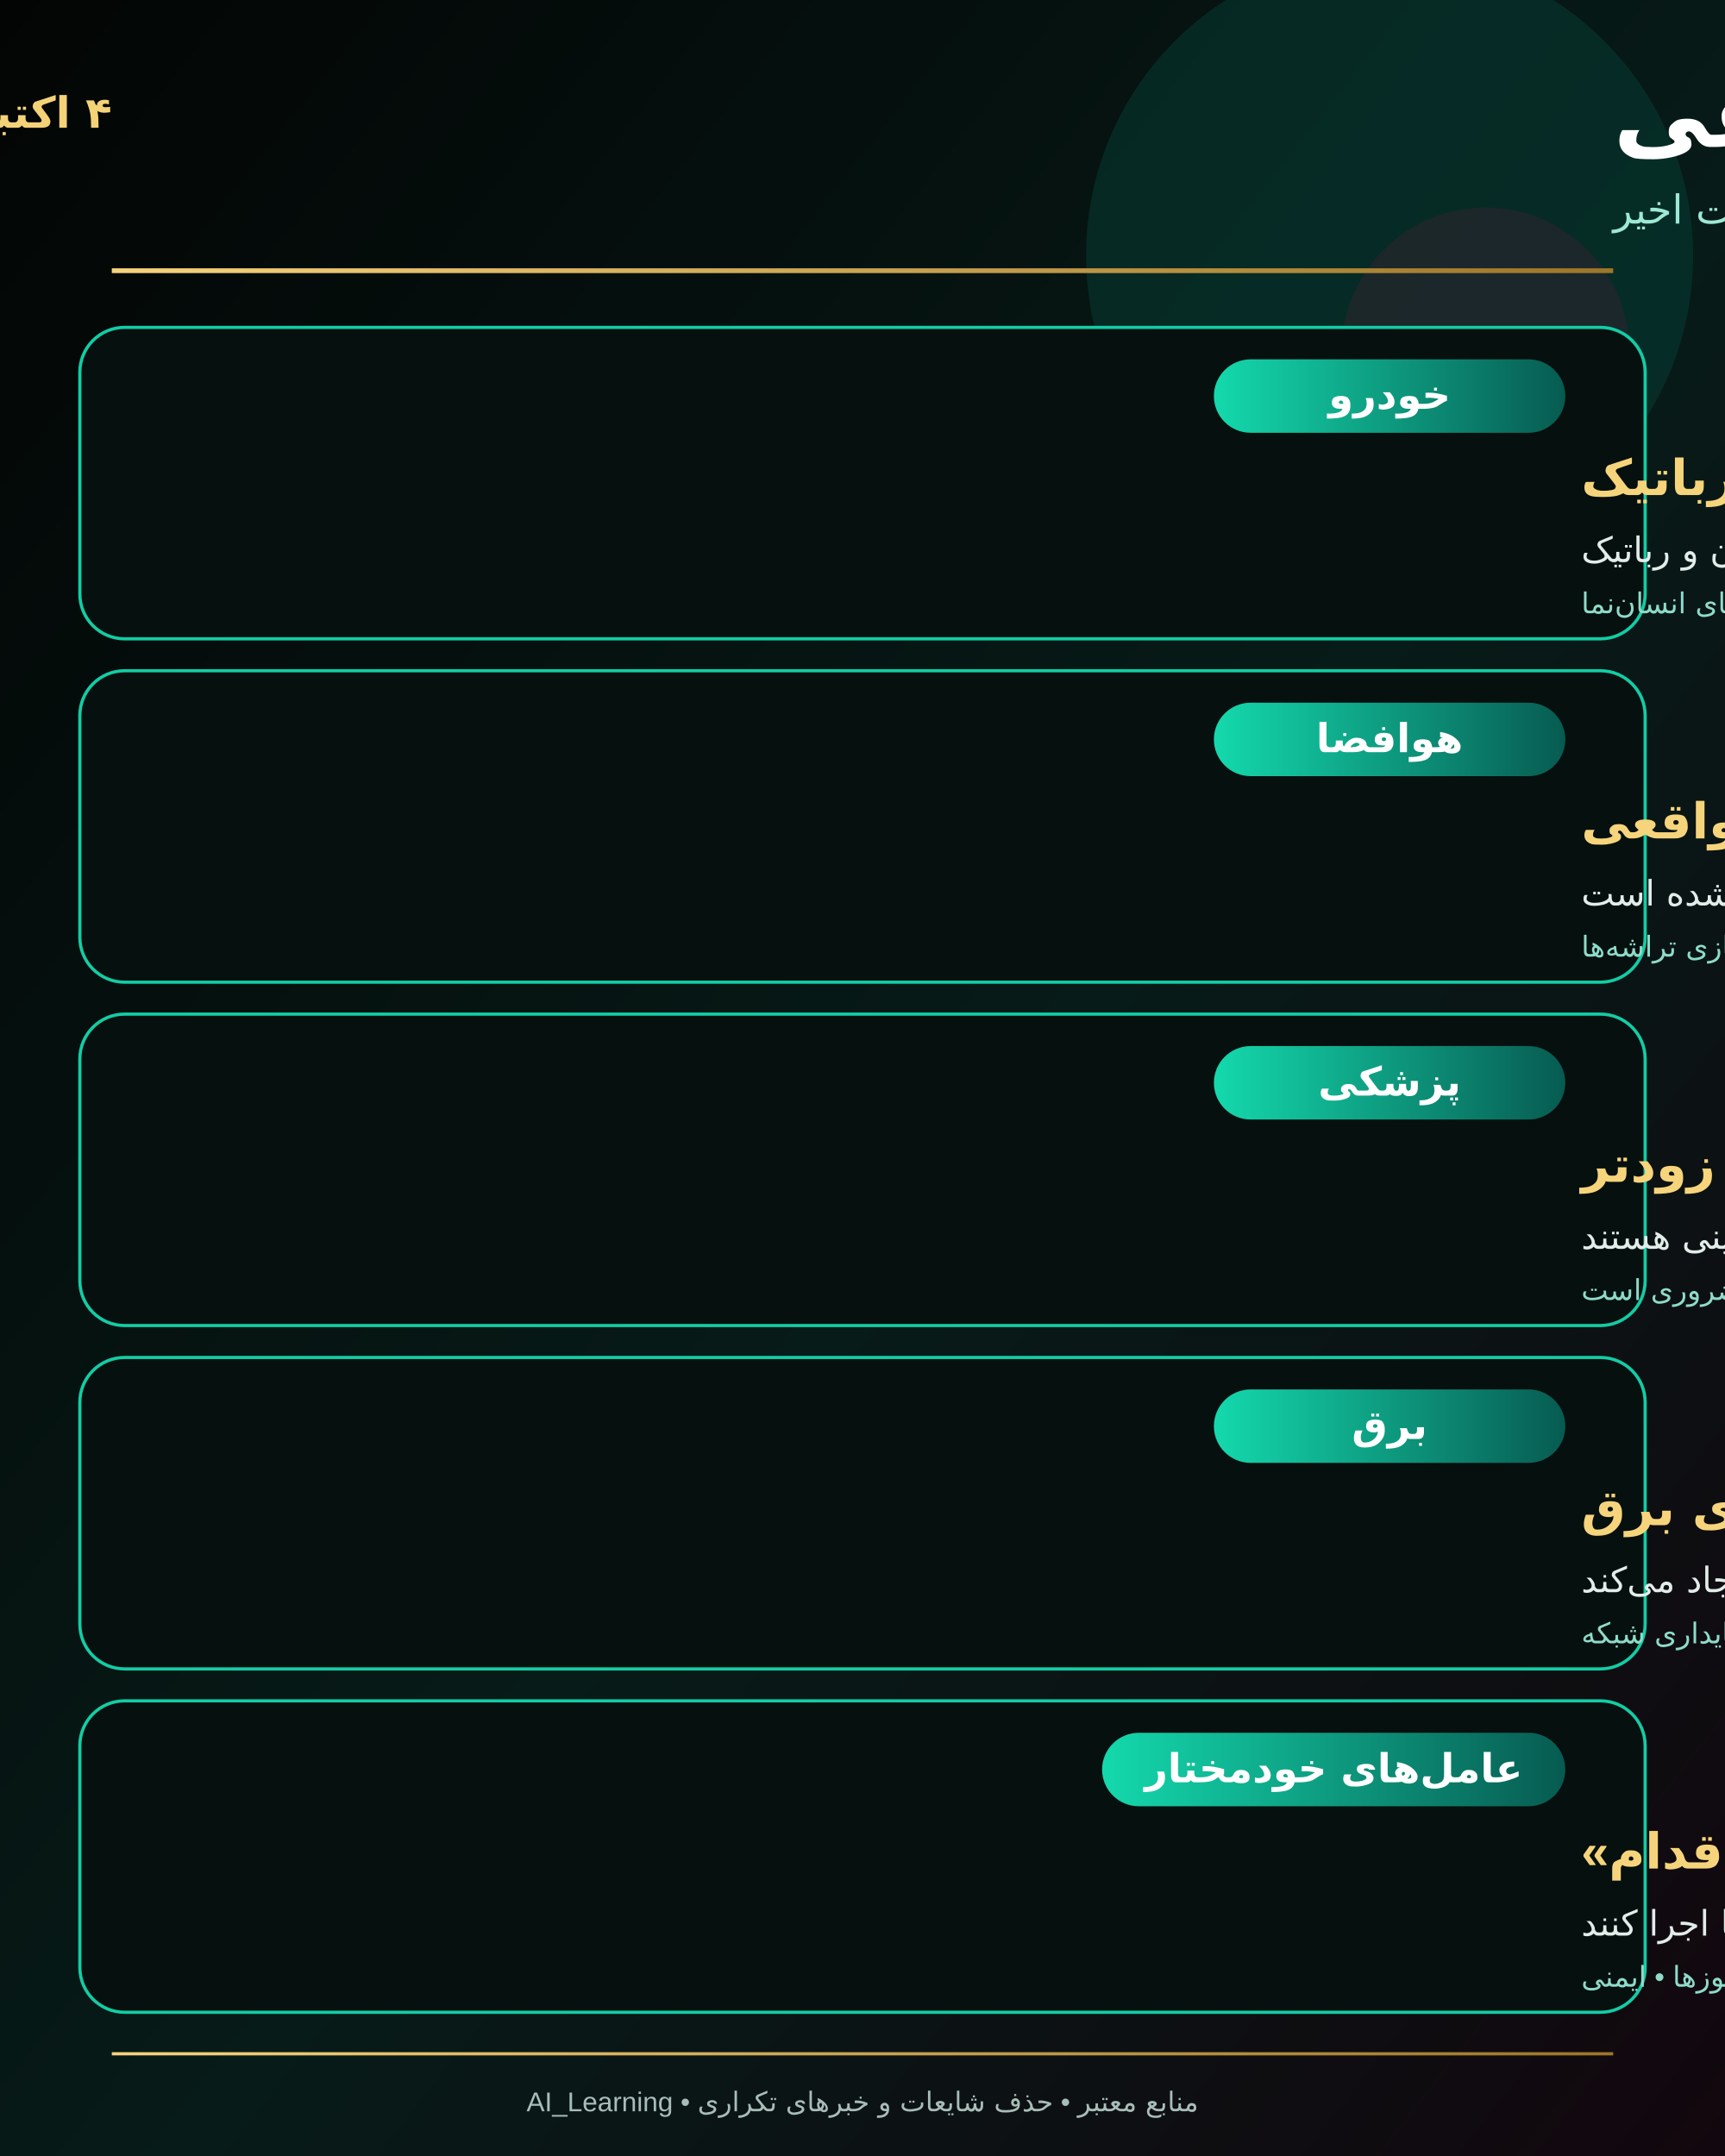
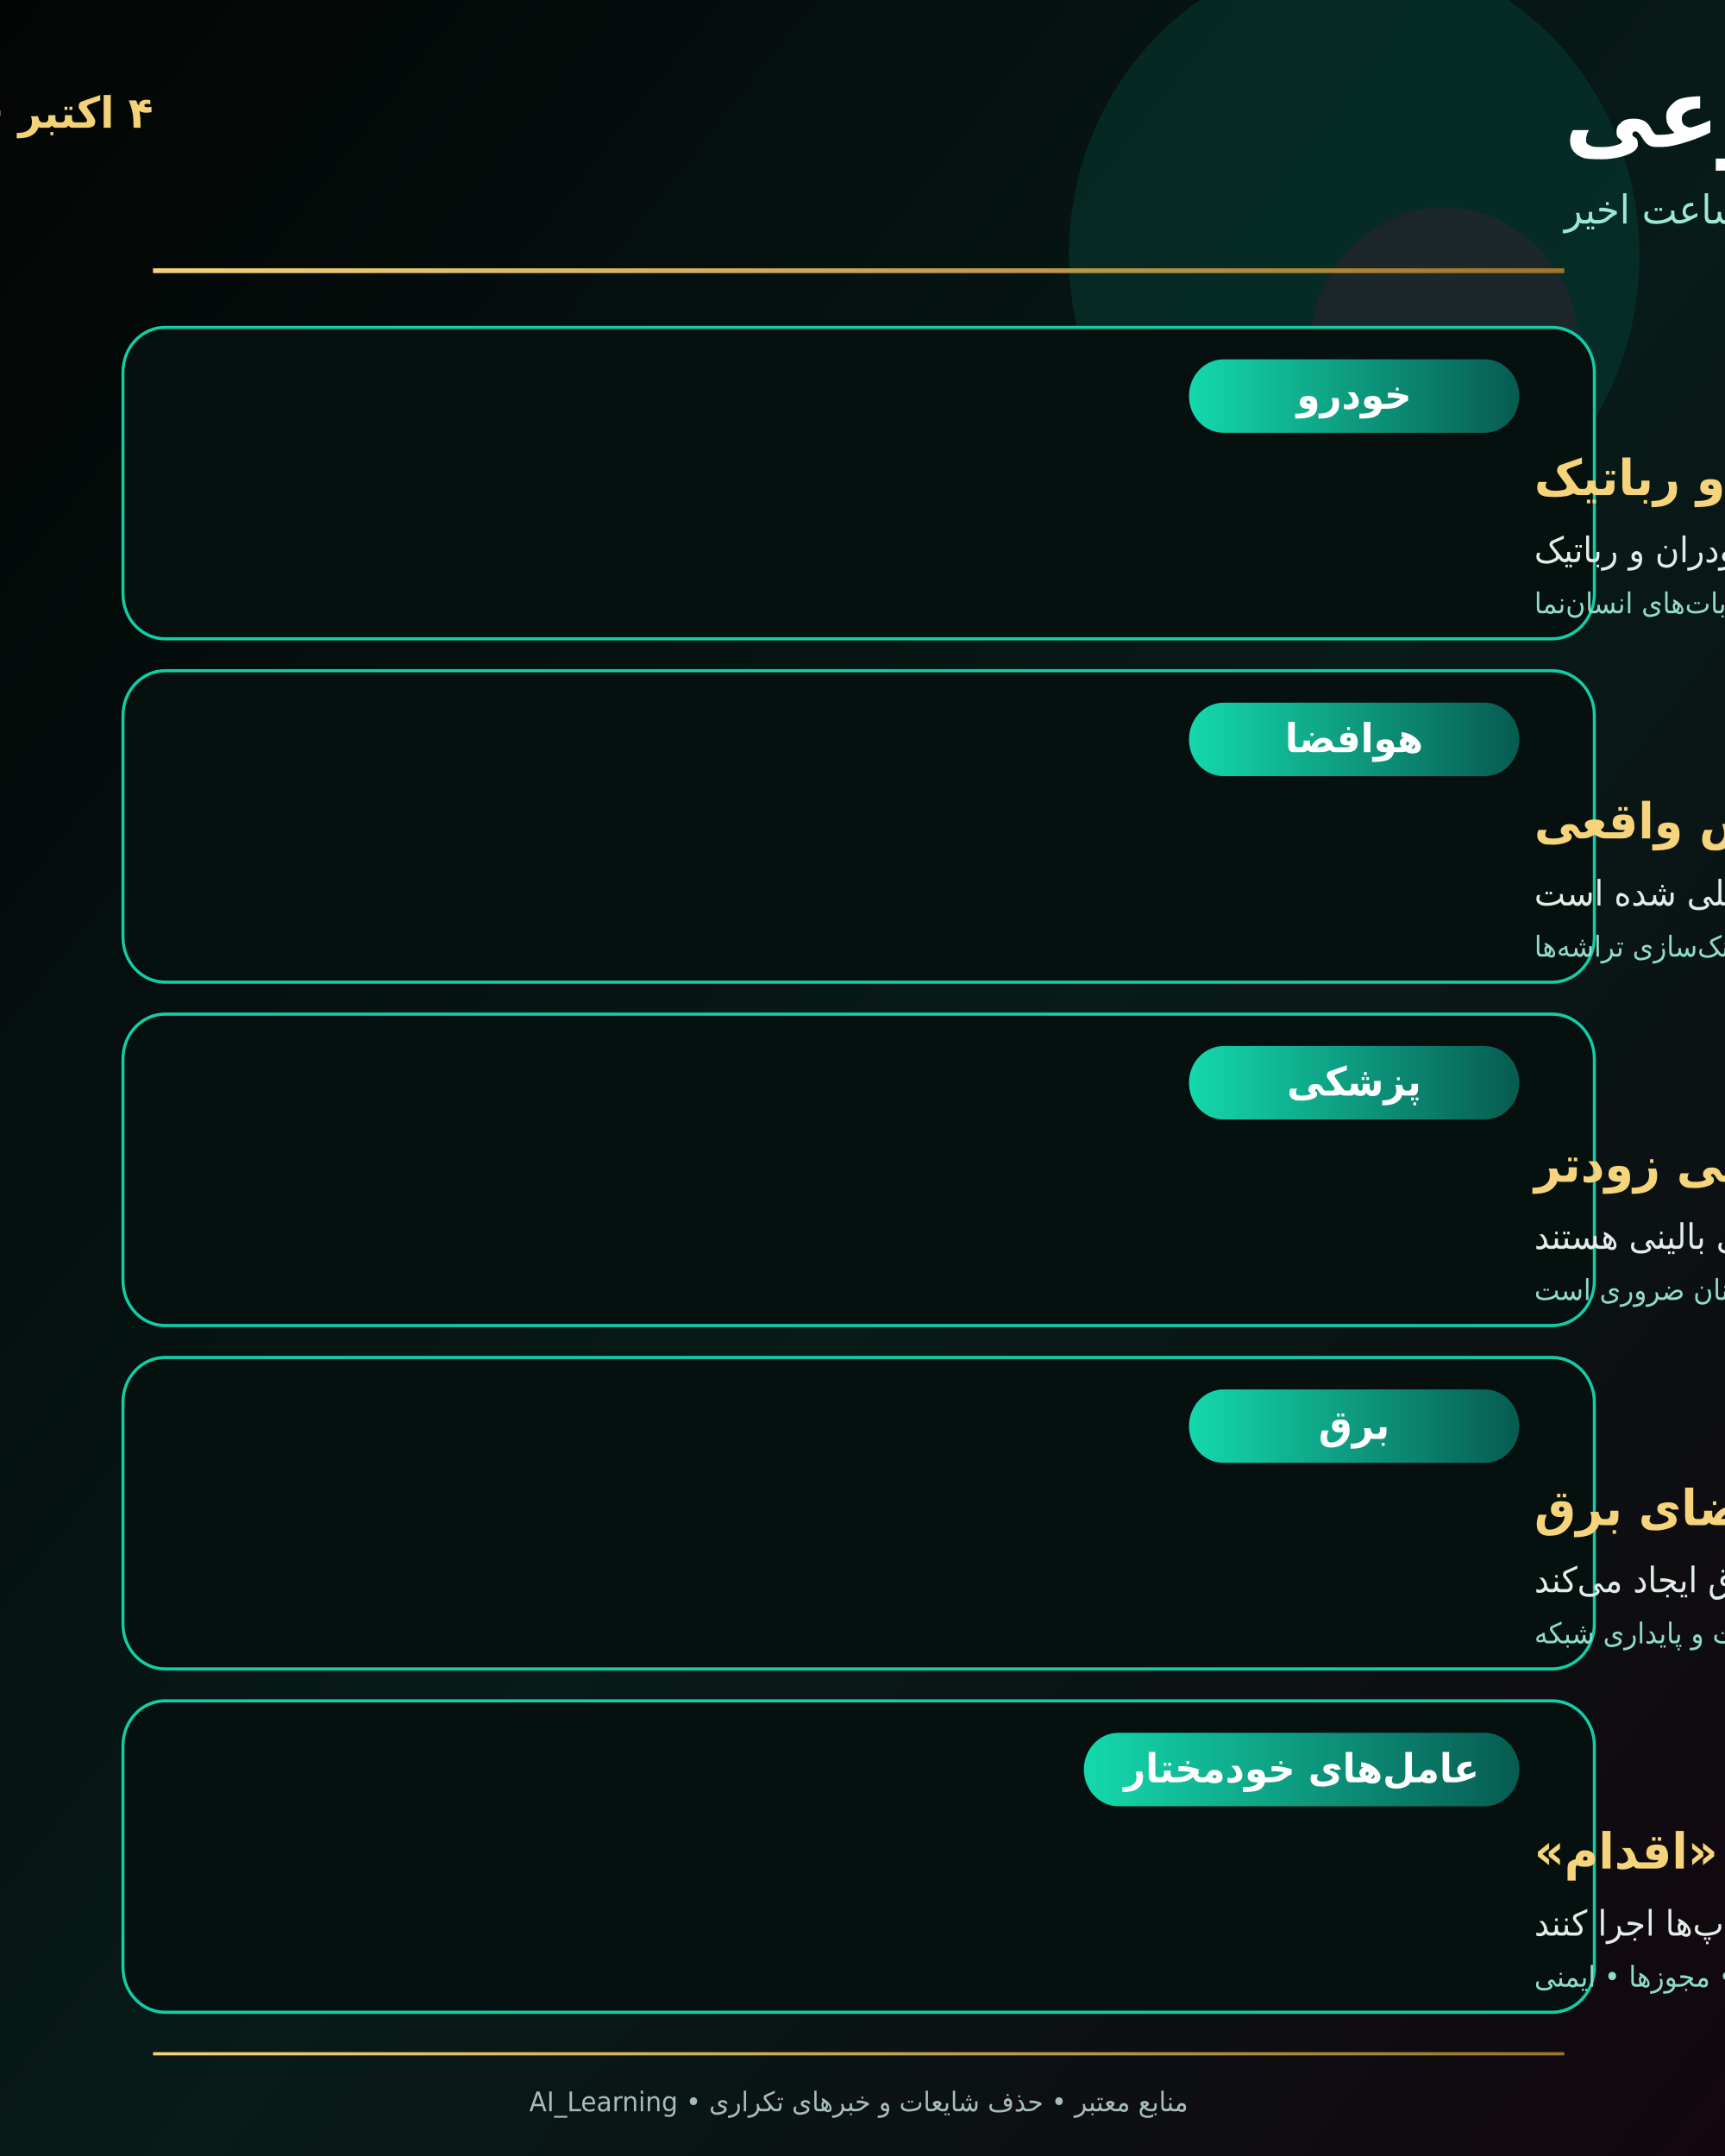
<svg xmlns="http://www.w3.org/2000/svg" width="1080" height="1350" viewBox="0 0 1080 1350">
  <defs>
    <linearGradient id="b" x1="0" y1="0" x2="1" y2="1">
      <stop stop-color="#030504" />
      <stop offset=".55" stop-color="#071b18" />
      <stop offset="1" stop-color="#12070e" />
    </linearGradient>
    <linearGradient id="g">
      <stop stop-color="#14d9ad" />
      <stop offset="1" stop-color="#075b51" />
    </linearGradient>
    <linearGradient id="a">
      <stop stop-color="#f6d37a" />
      <stop offset="1" stop-color="#9d7629" />
    </linearGradient>
  </defs>
  <rect width="1080" height="1350" fill="url(#b)" />
-   <circle cx="870" cy="160" r="190" fill="#063d35" opacity=".5" />
-   <circle cx="930" cy="220" r="90" fill="#6b183d" opacity=".22" />
-   <text x="70" y="80" fill="#f4d277" font-family="Tahoma,Arial" font-size="27" font-weight="bold" direction="rtl">۴ اکتبر ۲۰۲۶</text>
-   <text x="1010" y="92" text-anchor="end" fill="#fff" font-family="Tahoma,Arial" font-size="61" font-weight="bold" direction="rtl">بولتن روزانه هوش مصنوعی</text>
-   <text x="1010" y="140" text-anchor="end" fill="#9de8d5" font-family="Tahoma,Arial" font-size="25" direction="rtl">منتخب مهم‌ترین نوآوری‌ها و روندهای معنادار ۲۴ ساعت اخیر</text>
-   <rect x="70" y="168" width="940" height="3" fill="url(#a)" />
-   <g font-family="Tahoma,Arial" direction="rtl">
-     <rect x="50" y="205" width="980" height="195" rx="28" fill="#06100e" stroke="#12cda5" stroke-width="2" />
-     <rect x="760" y="225" width="220" height="46" rx="23" fill="url(#g)" />
-     <text x="870" y="256" text-anchor="middle" fill="#fff" font-size="25" font-weight="bold">خودرو</text>
-     <text x="990" y="310" text-anchor="end" fill="#f6d47b" font-size="31" font-weight="bold">خودروهای AI-محور و رباتیک</text>
-     <text x="990" y="352" text-anchor="end" fill="#e2ece9" font-size="22">هیوندای در مسیر نسل بعدی خودروهای هوش‌محور، خودران و رباتیک</text>
-     <text x="990" y="384" text-anchor="end" fill="#8edbc9" font-size="18">تمرکز بر AI، خودران و ربات‌های انسان‌نما</text>
-     <rect x="50" y="420" width="980" height="195" rx="28" fill="#06100e" stroke="#12cda5" stroke-width="2" />
-     <rect x="760" y="440" width="220" height="46" rx="23" fill="url(#g)" />
-     <text x="870" y="471" text-anchor="middle" fill="#fff" font-size="25" font-weight="bold">هوافضا</text>
-     <text x="990" y="525" text-anchor="end" fill="#f6d47b" font-size="31" font-weight="bold">AI در مدار زمین؛ آزمایش واقعی</text>
-     <text x="990" y="567" text-anchor="end" fill="#e2ece9" font-size="22">Project Suncatcher برای آزمون پردازش AI با TPU در فضا وارد مرحله عملی شده است</text>
-     <text x="990" y="599" text-anchor="end" fill="#8edbc9" font-size="18">چالش کلیدی: تابش، گرما و خنک‌سازی تراشه‌ها</text>
-     <rect x="50" y="635" width="980" height="195" rx="28" fill="#06100e" stroke="#12cda5" stroke-width="2" />
-     <rect x="760" y="655" width="220" height="46" rx="23" fill="url(#g)" />
-     <text x="870" y="686" text-anchor="middle" fill="#fff" font-size="25" font-weight="bold">پزشکی</text>
-     <text x="990" y="740" text-anchor="end" fill="#f6d47b" font-size="31" font-weight="bold">AI؛ تشخیص و پیش‌بینی زودتر</text>
-     <text x="990" y="782" text-anchor="end" fill="#e2ece9" font-size="22">مدل‌های AI در حال گسترش برای شناسایی ریسک و کمک به تصمیم‌گیری بالینی هستند</text>
-     <text x="990" y="814" text-anchor="end" fill="#8edbc9" font-size="18">AI ابزار کمک‌تصمیم است؛ نظارت متخصص همچنان ضروری است</text>
-     <rect x="50" y="850" width="980" height="195" rx="28" fill="#06100e" stroke="#12cda5" stroke-width="2" />
-     <rect x="760" y="870" width="220" height="46" rx="23" fill="url(#g)" />
-     <text x="870" y="901" text-anchor="middle" fill="#fff" font-size="25" font-weight="bold">برق</text>
-     <text x="990" y="955" text-anchor="end" fill="#f6d47b" font-size="31" font-weight="bold">AI و جهش تقاضای برق</text>
-     <text x="990" y="997" text-anchor="end" fill="#e2ece9" font-size="22">گسترش مراکز داده AI فشار تازه‌ای بر شبکه، ظرفیت تولید و اتصال به برق ایجاد می‌کند</text>
-     <text x="990" y="1029" text-anchor="end" fill="#8edbc9" font-size="18">چالش آینده: هم‌زمانی رشد محاسبات و پایداری شبکه</text>
-     <rect x="50" y="1065" width="980" height="195" rx="28" fill="#06100e" stroke="#12cda5" stroke-width="2" />
-     <rect x="690" y="1085" width="290" height="46" rx="23" fill="url(#g)" />
-     <text x="835" y="1116" text-anchor="middle" fill="#fff" font-size="25" font-weight="bold">عامل‌های خودمختار</text>
-     <text x="990" y="1170" text-anchor="end" fill="#f6d47b" font-size="31" font-weight="bold">AI از «پاسخ» به «اقدام»</text>
-     <text x="990" y="1212" text-anchor="end" fill="#e2ece9" font-size="22">عامل‌های پایدار و چندمرحله‌ای می‌توانند کارهای واقعی را در ابزارها و اپ‌ها اجرا کنند</text>
-     <text x="990" y="1244" text-anchor="end" fill="#8edbc9" font-size="18">محور ترند: اجرای خودکار • ابزارها • مجوزها • ایمنی</text>
+   <g transform="translate(30 0) scale(0.94 1)">
+     <circle cx="870" cy="160" r="190" fill="#063d35" opacity=".5" />
+     <circle cx="930" cy="220" r="90" fill="#6b183d" opacity=".22" />
+     <text x="70" y="80" fill="#f4d277" font-family="DejaVu Sans, sans-serif" font-size="27" font-weight="bold" direction="rtl">۴ اکتبر ۲۰۲۶</text>
+     <text x="1010" y="92" text-anchor="end" fill="#fff" font-family="DejaVu Sans, sans-serif" font-size="61" font-weight="bold" direction="rtl">بولتن روزانه هوش مصنوعی</text>
+     <text x="1010" y="140" text-anchor="end" fill="#9de8d5" font-family="DejaVu Sans, sans-serif" font-size="25" direction="rtl">منتخب مهم‌ترین نوآوری‌ها و روندهای معنادار ۲۴ ساعت اخیر</text>
+     <rect x="70" y="168" width="940" height="3" fill="url(#a)" />
+     <g font-family="DejaVu Sans, sans-serif" direction="rtl">
+       <rect x="50" y="205" width="980" height="195" rx="28" fill="#06100e" stroke="#12cda5" stroke-width="2" />
+       <rect x="760" y="225" width="220" height="46" rx="23" fill="url(#g)" />
+       <text x="870" y="256" text-anchor="middle" fill="#fff" font-size="25" font-weight="bold">خودرو</text>
+       <text x="990" y="310" text-anchor="end" fill="#f6d47b" font-size="31" font-weight="bold">خودروهای AI-محور و رباتیک</text>
+       <text x="990" y="352" text-anchor="end" fill="#e2ece9" font-size="22">هیوندای در مسیر نسل بعدی خودروهای هوش‌محور، خودران و رباتیک</text>
+       <text x="990" y="384" text-anchor="end" fill="#8edbc9" font-size="18">تمرکز بر AI، خودران و ربات‌های انسان‌نما</text>
+       <rect x="50" y="420" width="980" height="195" rx="28" fill="#06100e" stroke="#12cda5" stroke-width="2" />
+       <rect x="760" y="440" width="220" height="46" rx="23" fill="url(#g)" />
+       <text x="870" y="471" text-anchor="middle" fill="#fff" font-size="25" font-weight="bold">هوافضا</text>
+       <text x="990" y="525" text-anchor="end" fill="#f6d47b" font-size="31" font-weight="bold">AI در مدار زمین؛ آزمایش واقعی</text>
+       <text x="990" y="567" text-anchor="end" fill="#e2ece9" font-size="22">Project Suncatcher برای آزمون پردازش AI با TPU در فضا وارد مرحله عملی شده است</text>
+       <text x="990" y="599" text-anchor="end" fill="#8edbc9" font-size="18">چالش کلیدی: تابش، گرما و خنک‌سازی تراشه‌ها</text>
+       <rect x="50" y="635" width="980" height="195" rx="28" fill="#06100e" stroke="#12cda5" stroke-width="2" />
+       <rect x="760" y="655" width="220" height="46" rx="23" fill="url(#g)" />
+       <text x="870" y="686" text-anchor="middle" fill="#fff" font-size="25" font-weight="bold">پزشکی</text>
+       <text x="990" y="740" text-anchor="end" fill="#f6d47b" font-size="31" font-weight="bold">AI؛ تشخیص و پیش‌بینی زودتر</text>
+       <text x="990" y="782" text-anchor="end" fill="#e2ece9" font-size="22">مدل‌های AI در حال گسترش برای شناسایی ریسک و کمک به تصمیم‌گیری بالینی هستند</text>
+       <text x="990" y="814" text-anchor="end" fill="#8edbc9" font-size="18">AI ابزار کمک‌تصمیم است؛ نظارت متخصص همچنان ضروری است</text>
+       <rect x="50" y="850" width="980" height="195" rx="28" fill="#06100e" stroke="#12cda5" stroke-width="2" />
+       <rect x="760" y="870" width="220" height="46" rx="23" fill="url(#g)" />
+       <text x="870" y="901" text-anchor="middle" fill="#fff" font-size="25" font-weight="bold">برق</text>
+       <text x="990" y="955" text-anchor="end" fill="#f6d47b" font-size="31" font-weight="bold">AI و جهش تقاضای برق</text>
+       <text x="990" y="997" text-anchor="end" fill="#e2ece9" font-size="22">گسترش مراکز داده AI فشار تازه‌ای بر شبکه، ظرفیت تولید و اتصال به برق ایجاد می‌کند</text>
+       <text x="990" y="1029" text-anchor="end" fill="#8edbc9" font-size="18">چالش آینده: هم‌زمانی رشد محاسبات و پایداری شبکه</text>
+       <rect x="50" y="1065" width="980" height="195" rx="28" fill="#06100e" stroke="#12cda5" stroke-width="2" />
+       <rect x="690" y="1085" width="290" height="46" rx="23" fill="url(#g)" />
+       <text x="835" y="1116" text-anchor="middle" fill="#fff" font-size="25" font-weight="bold">عامل‌های خودمختار</text>
+       <text x="990" y="1170" text-anchor="end" fill="#f6d47b" font-size="31" font-weight="bold">AI از «پاسخ» به «اقدام»</text>
+       <text x="990" y="1212" text-anchor="end" fill="#e2ece9" font-size="22">عامل‌های پایدار و چندمرحله‌ای می‌توانند کارهای واقعی را در ابزارها و اپ‌ها اجرا کنند</text>
+       <text x="990" y="1244" text-anchor="end" fill="#8edbc9" font-size="18">محور ترند: اجرای خودکار • ابزارها • مجوزها • ایمنی</text>
+     </g>
+     <rect x="70" y="1285" width="940" height="2" fill="url(#a)" />
+     <text x="540" y="1322" text-anchor="middle" fill="#a8bdb7" font-family="DejaVu Sans, sans-serif" font-size="17" direction="rtl">منابع معتبر • حذف شایعات و خبرهای تکراری • AI_Learning</text>
  </g>
-   <rect x="70" y="1285" width="940" height="2" fill="url(#a)" />
-   <text x="540" y="1322" text-anchor="middle" fill="#a8bdb7" font-family="Tahoma,Arial" font-size="17" direction="rtl">منابع معتبر • حذف شایعات و خبرهای تکراری • AI_Learning</text>
</svg>
